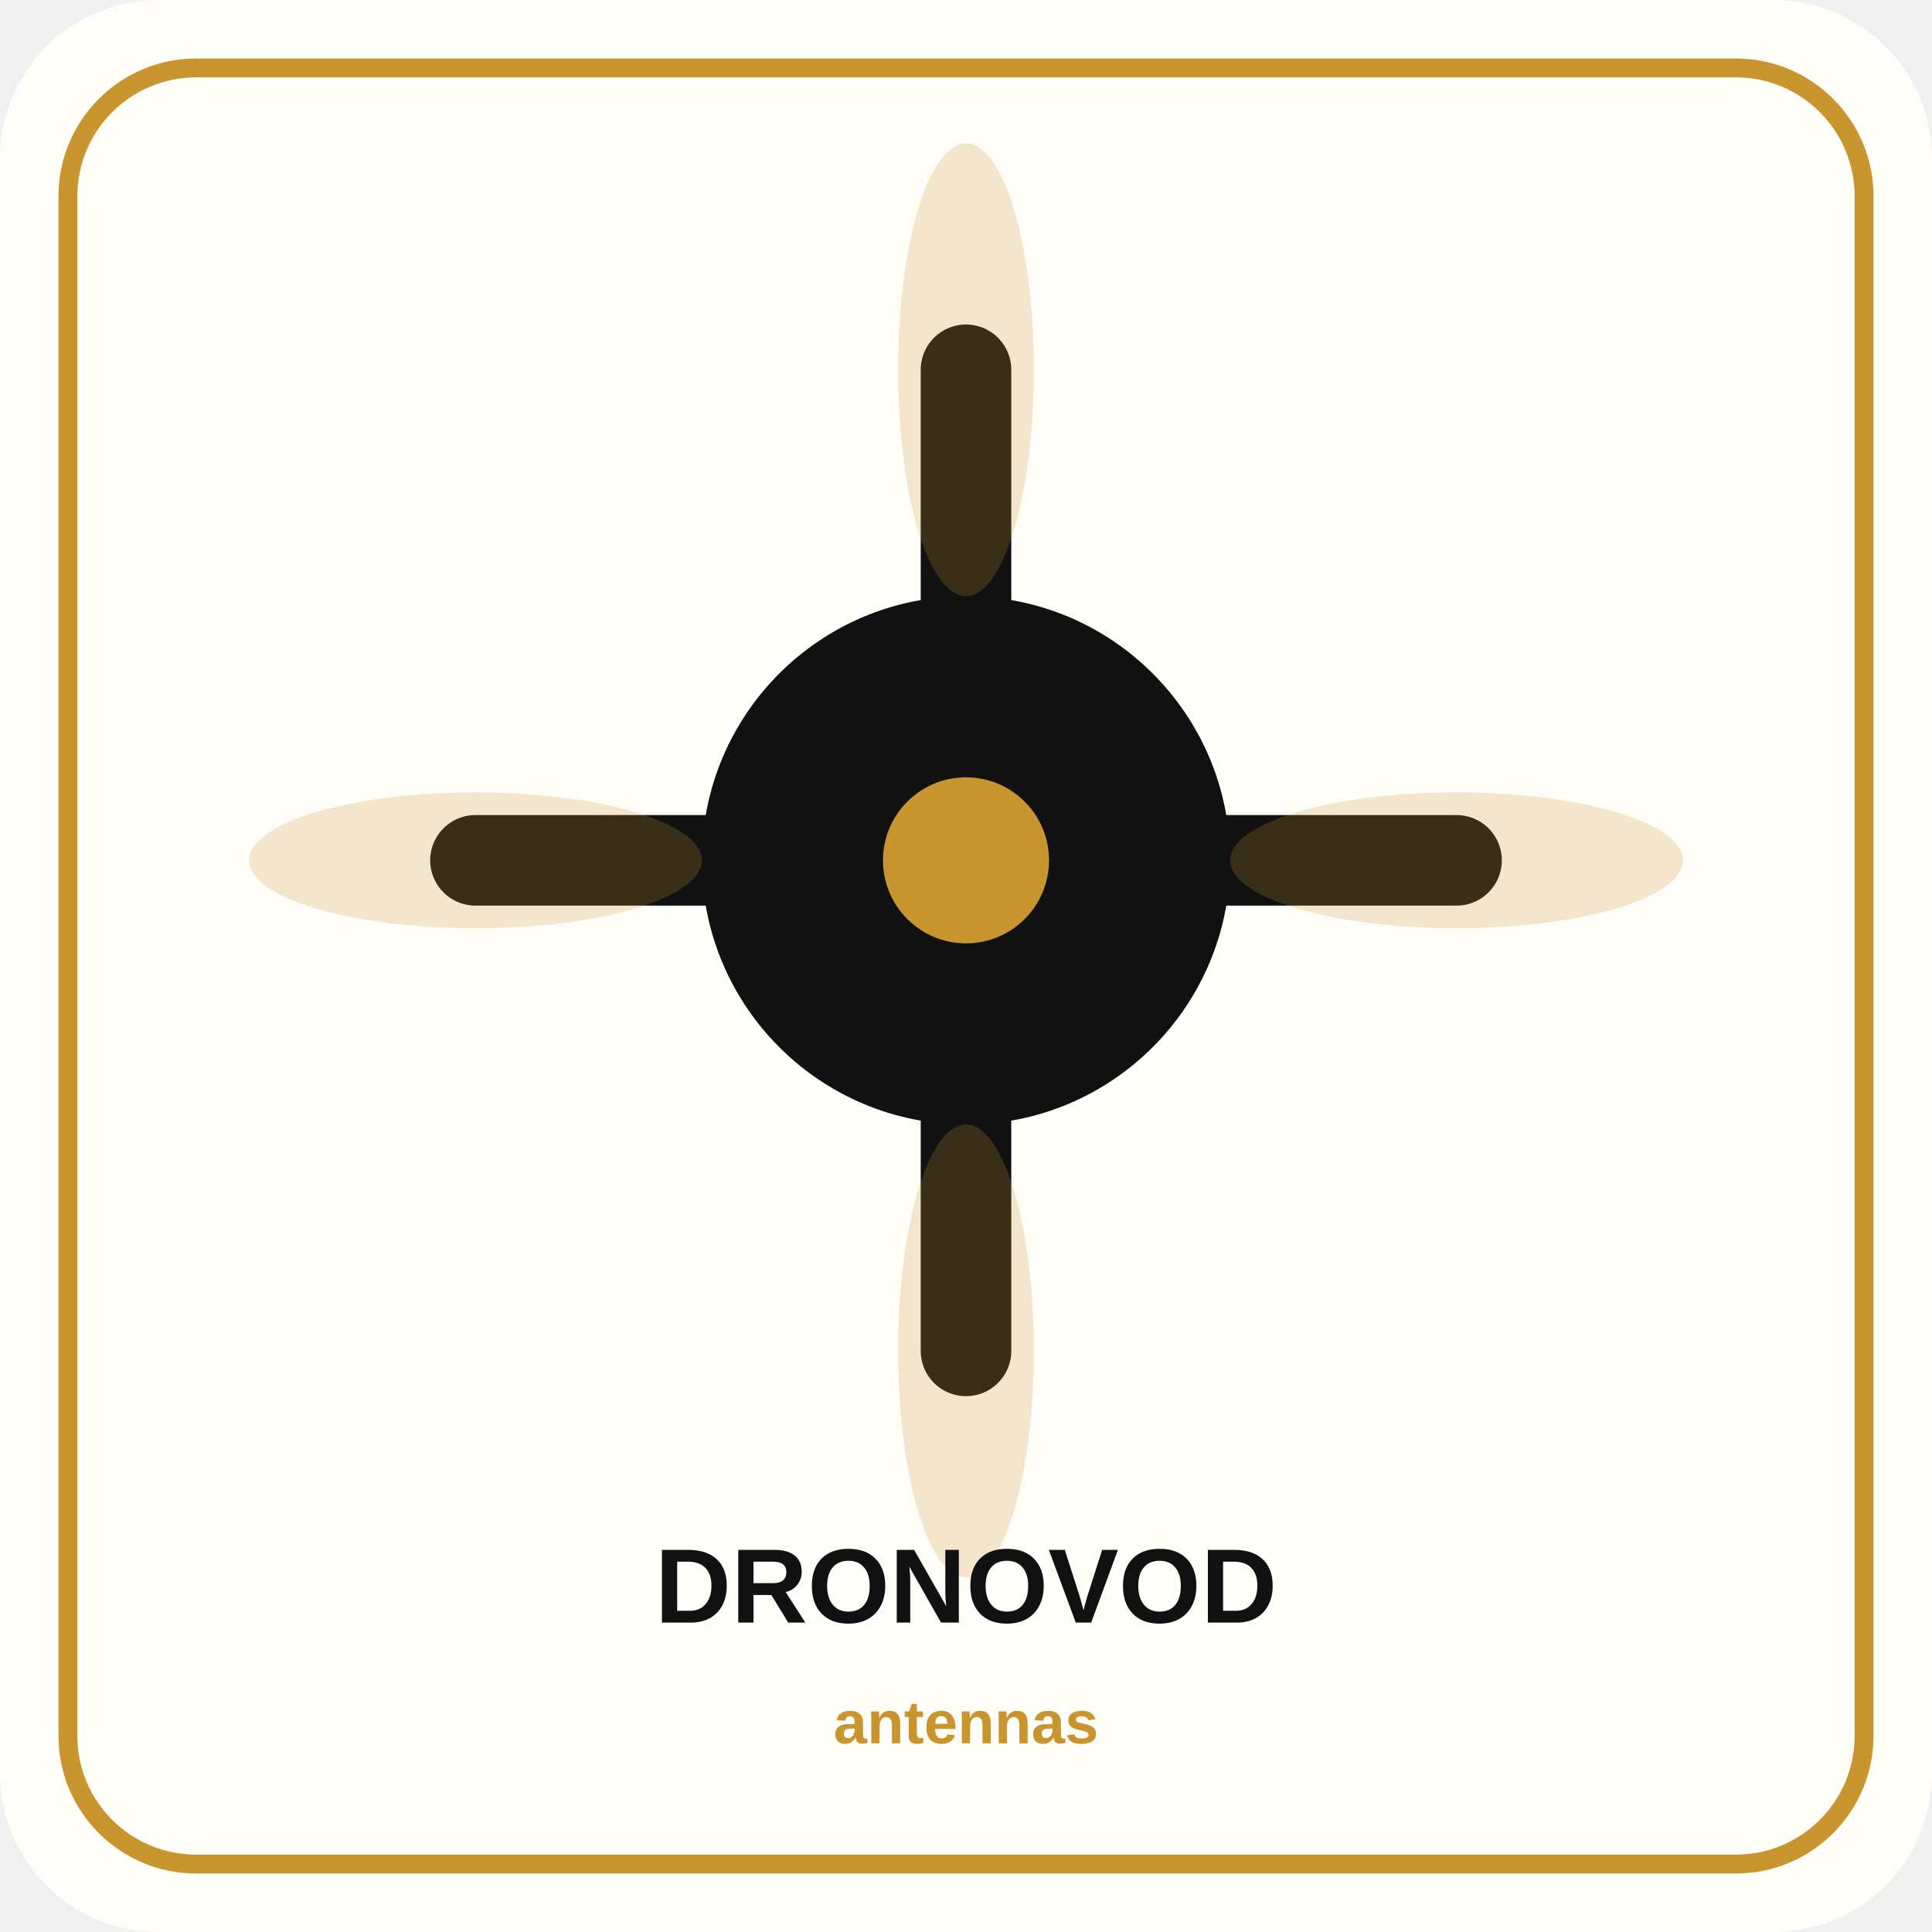
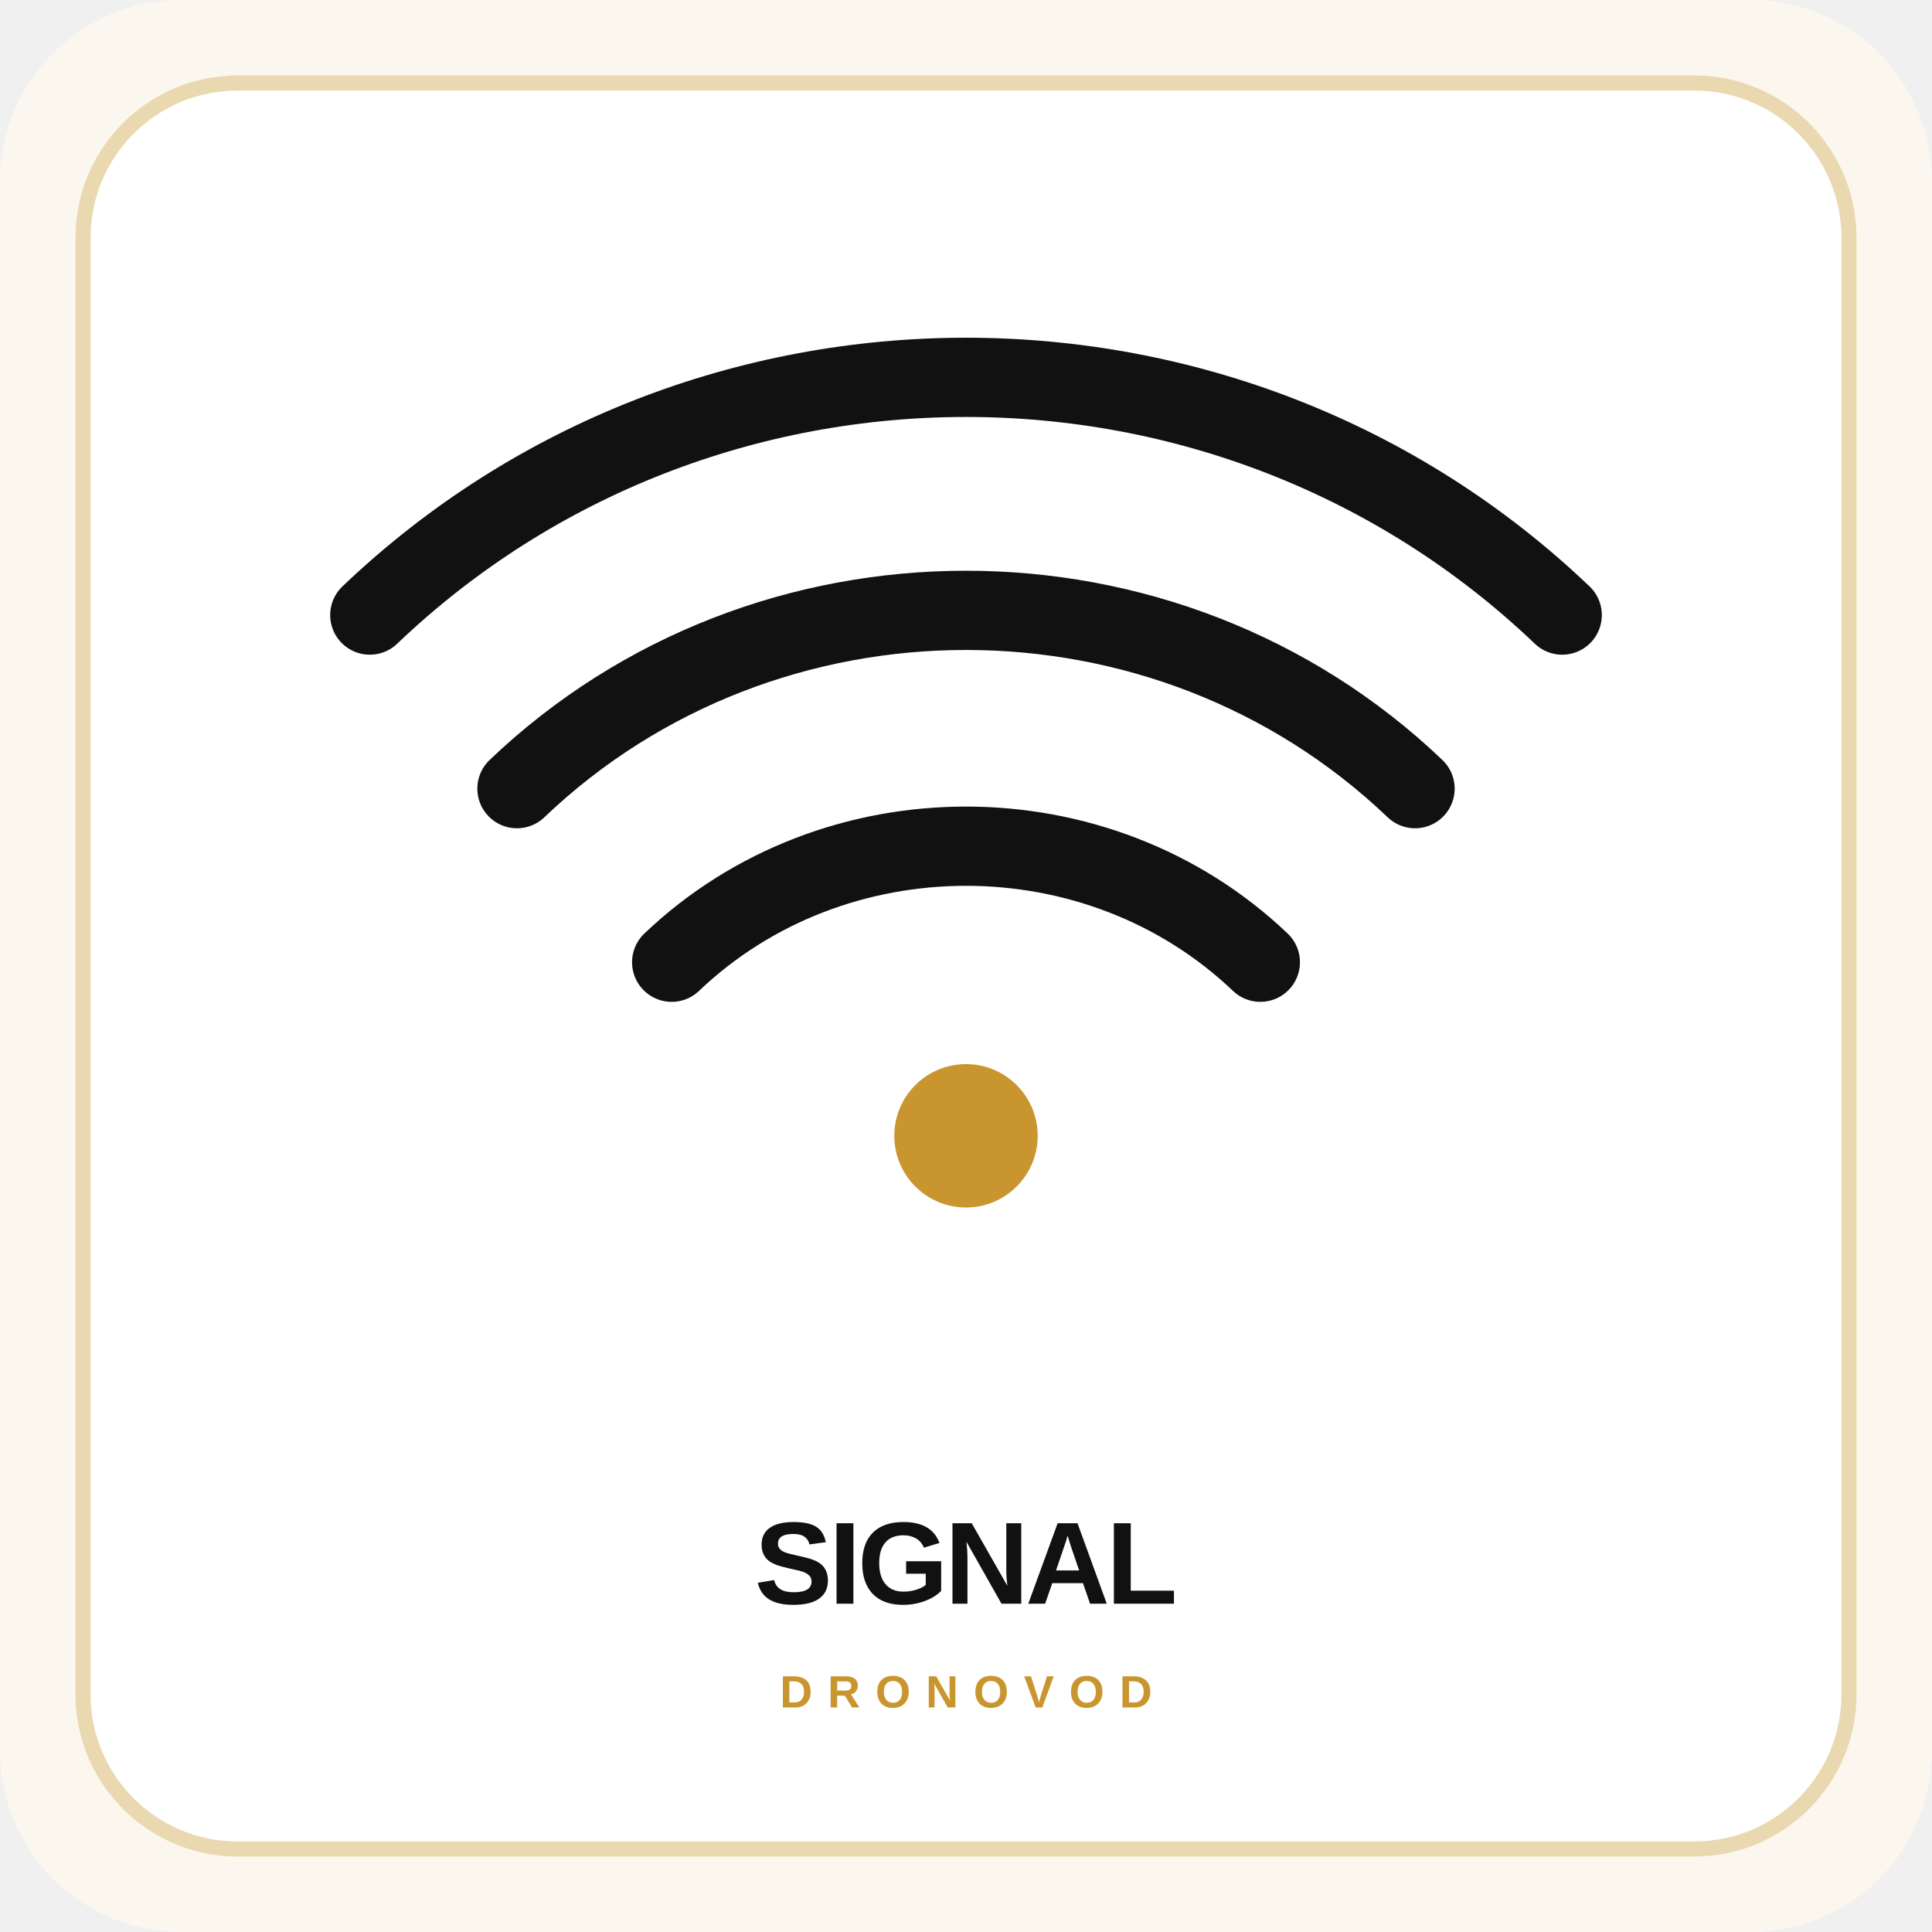
- <svg xmlns="http://www.w3.org/2000/svg" viewBox="0 0 512 512">
-   <rect width="512" height="512" rx="42" fill="#fffdf8" />
-   <rect x="18" y="18" width="476" height="476" rx="34" fill="none" stroke="#c9952f" stroke-width="5" />
-   <circle cx="256" cy="228" r="70" fill="#111" />
-   <circle cx="256" cy="228" r="22" fill="#c9952f" />
-   <path d="M256 98v70M256 288v70M126 228h70M316 228h70" stroke="#111" stroke-width="24" stroke-linecap="round" />
-   <ellipse cx="126" cy="228" rx="60" ry="18" fill="#c9952f" opacity=".22" />
-   <ellipse cx="386" cy="228" rx="60" ry="18" fill="#c9952f" opacity=".22" />
-   <ellipse cx="256" cy="98" rx="18" ry="60" fill="#c9952f" opacity=".22" />
-   <ellipse cx="256" cy="358" rx="18" ry="60" fill="#c9952f" opacity=".22" />
-   <text x="256" y="430" text-anchor="middle" font-family="Arial, sans-serif" font-weight="900" font-size="28" fill="#111">DRONOVOD</text>
-   <text x="256" y="462" text-anchor="middle" font-family="Arial, sans-serif" font-weight="700" font-size="16" fill="#c9952f">antennas</text>
+ <svg xmlns="http://www.w3.org/2000/svg" viewBox="0 0 1024 1024">
+   <rect width="1024" height="1024" rx="96" fill="#fbf7ef" />
+   <rect x="44" y="44" width="936" height="936" rx="82" fill="#fff" stroke="#ead9b0" stroke-width="8" />
+   <circle cx="512" cy="602" r="38" fill="#c9952f" />
+   <path d="M356 510c86-82 226-82 312 0M274 418c132-126 344-126 476 0M196 326c176-168 456-168 632 0" fill="none" stroke="#111" stroke-width="42" stroke-linecap="round" />
+   <text x="512" y="850" text-anchor="middle" font-family="Arial, Helvetica, sans-serif" font-size="62" font-weight="900" fill="#111" letter-spacing="-2">SIGNAL</text>
+   <text x="512" y="905" text-anchor="middle" font-family="Arial, Helvetica, sans-serif" font-size="24" font-weight="700" fill="#c9952f" letter-spacing="8">DRONOVOD</text>
</svg>
